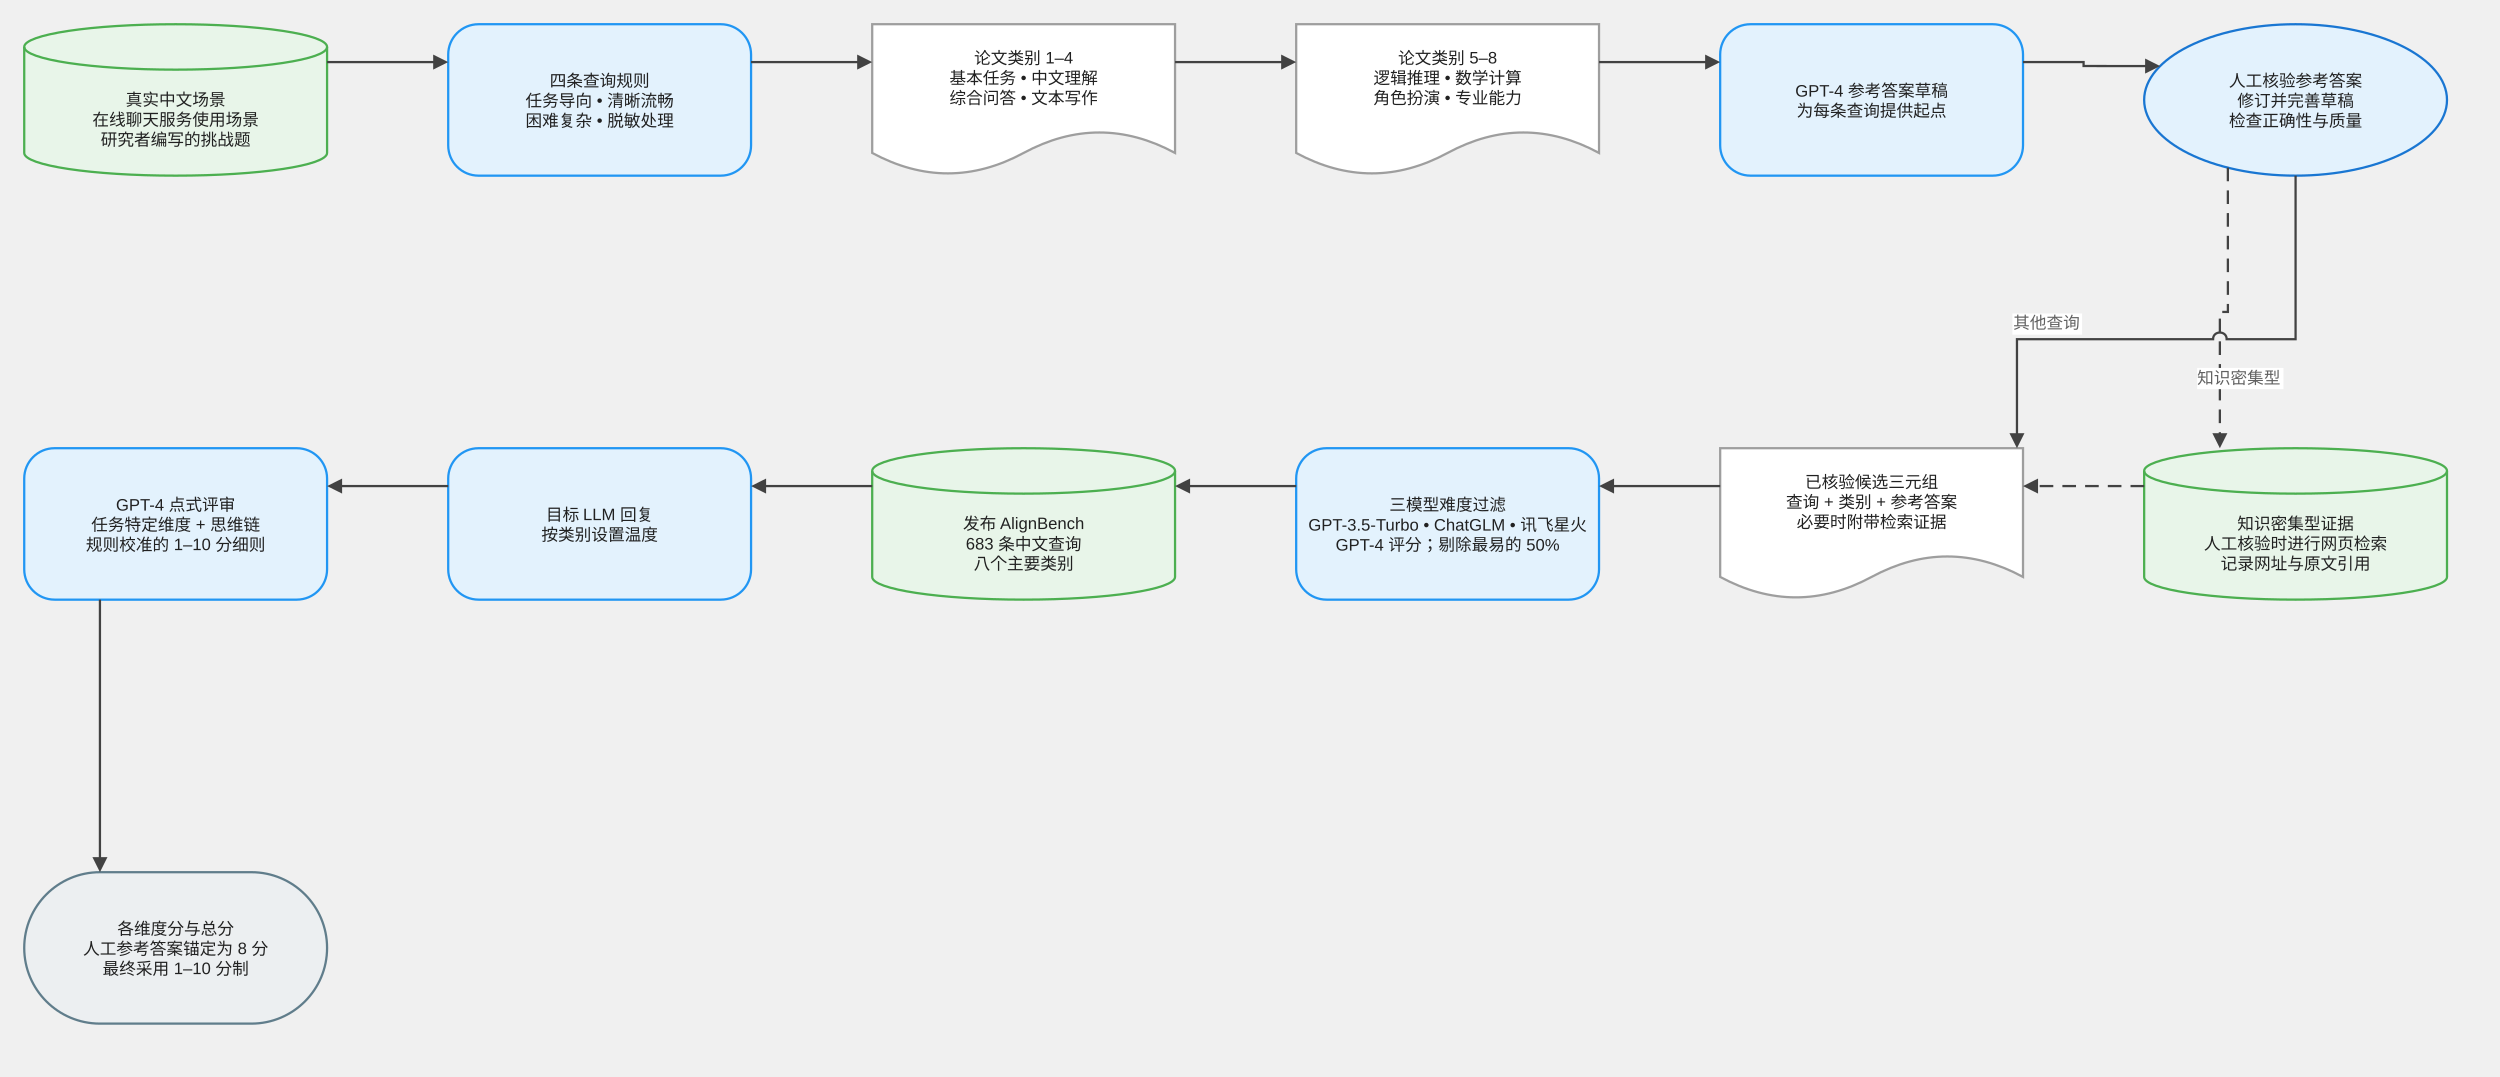
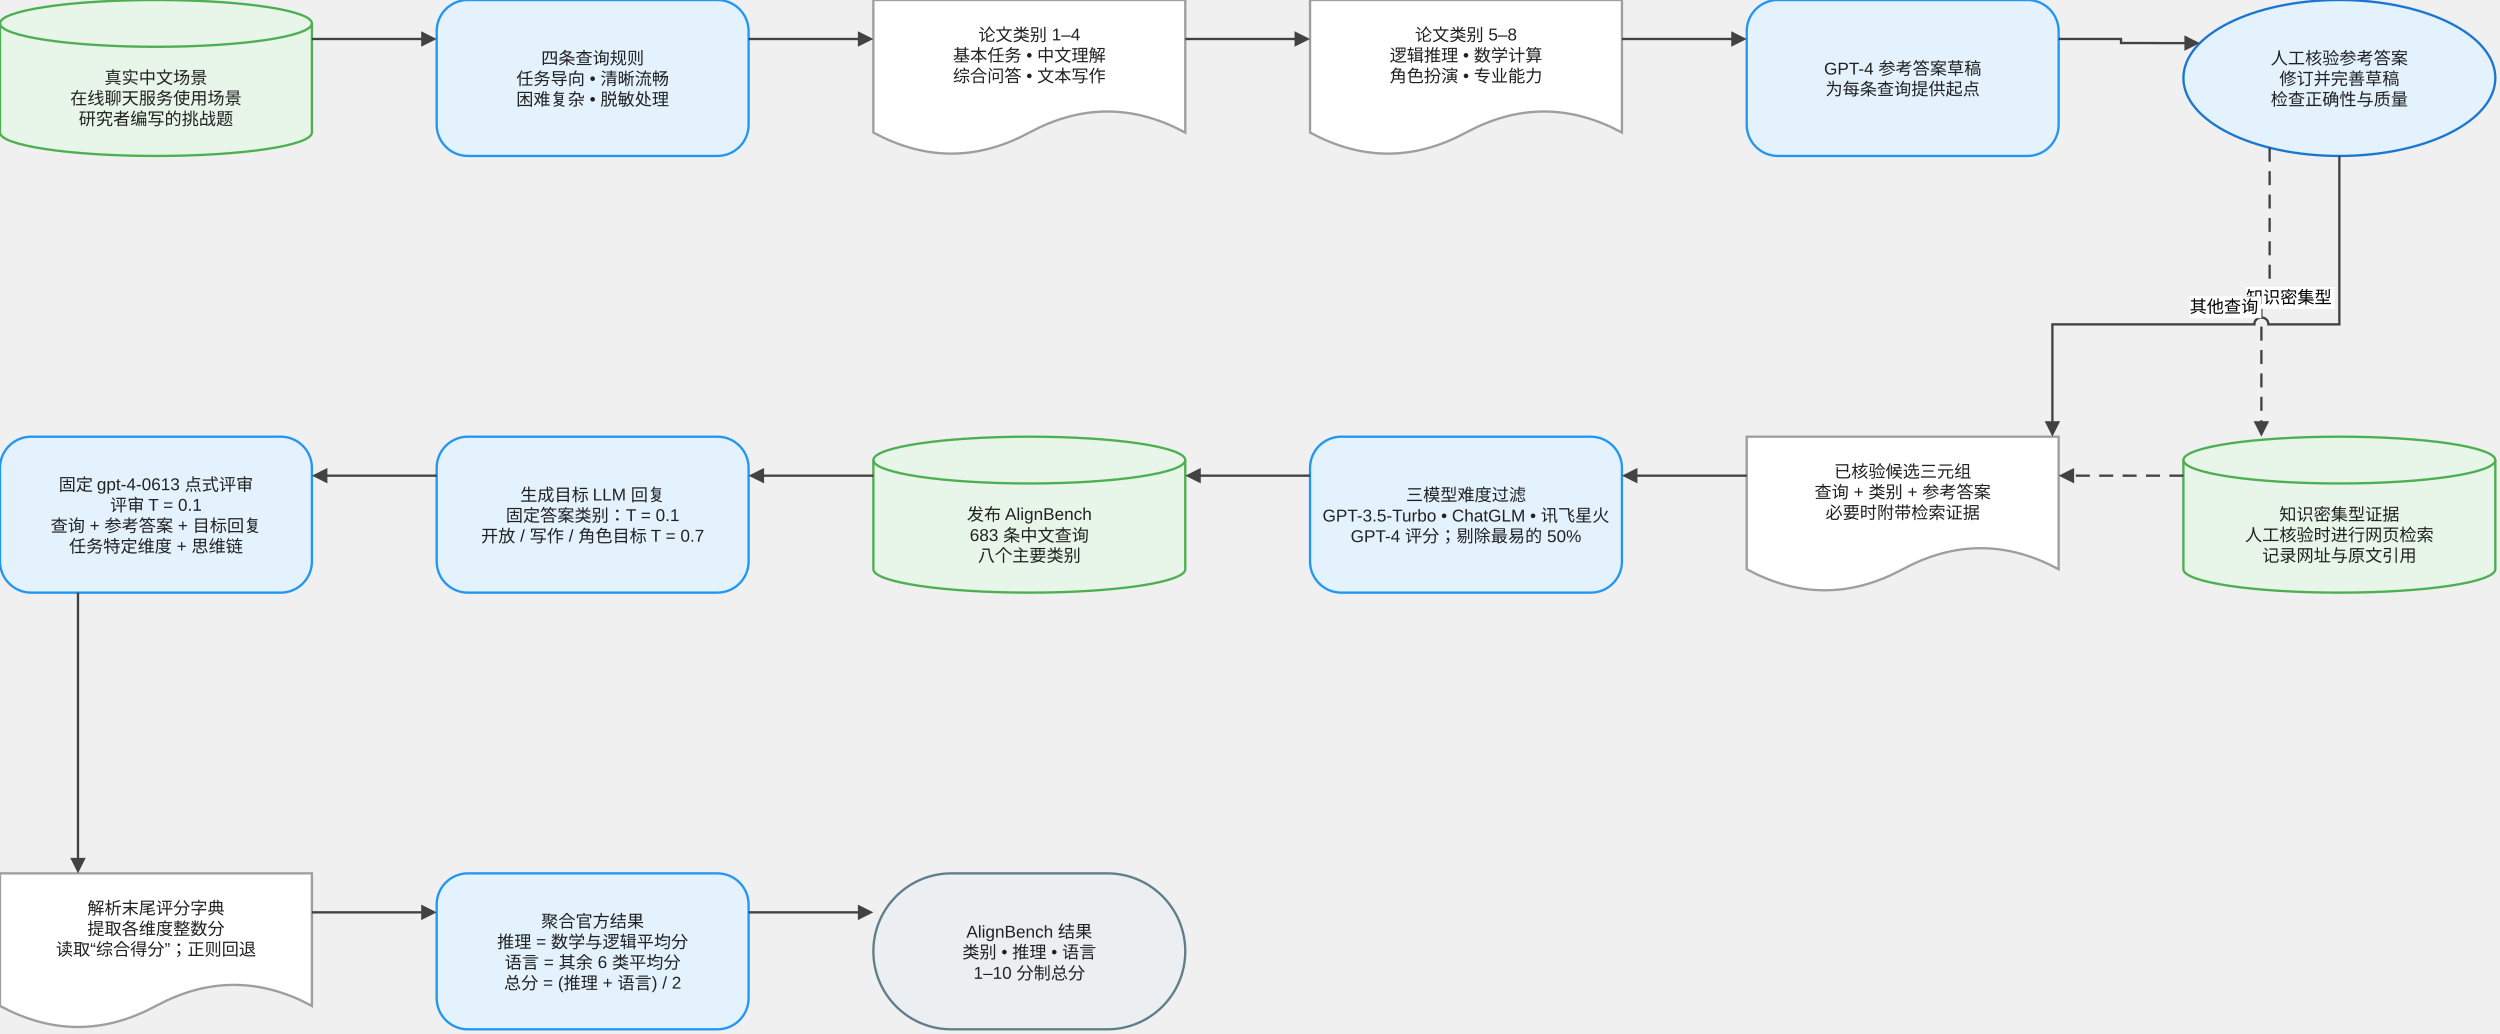
- <svg xmlns="http://www.w3.org/2000/svg" style="background: transparent; background-color: transparent; color-scheme: light;" version="1.1" width="1651px" height="711px" viewBox="0 0 1651 711">
+ <svg xmlns="http://www.w3.org/2000/svg" style="background: transparent; background-color: transparent; color-scheme: light;" version="1.1" width="1603px" height="663px" viewBox="0 0 1603 663">
  <defs />
  <g>
    <g data-cell-id="0">
      <g data-cell-id="1">
        <g data-cell-id="2">
          <g>
-             <path d="M 16 31 C 16 22.72 60.77 16 116 16 C 142.52 16 167.96 17.58 186.71 20.39 C 205.46 23.21 216 27.02 216 31 L 216 101 C 216 109.28 171.23 116 116 116 C 60.77 116 16 109.28 16 101 Z" fill="#e8f5e9" stroke="#4caf50" stroke-width="1.5" stroke-miterlimit="10" pointer-events="all" style="fill: rgb(232, 245, 233); stroke: rgb(76, 175, 80);" />
-             <path d="M 216 31 C 216 39.28 171.23 46 116 46 C 60.77 46 16 39.28 16 31" fill="none" stroke="#4caf50" stroke-width="1.5" stroke-miterlimit="10" pointer-events="all" style="stroke: rgb(76, 175, 80);" />
-           </g>
-           <g>
-             <g fill="#212121" font-family="Arial, Helvetica, sans-serif" text-anchor="middle" data-blockTextHeight="39.599999999999994" font-size="11px" style="fill: rgb(33, 33, 33);">
-               <g transform="translate(116,58.7) scale(1)">
+             <path d="M 0 15 C 0 6.72 44.77 0 100 0 C 126.52 0 151.96 1.58 170.71 4.39 C 189.46 7.21 200 11.02 200 15 L 200 85 C 200 93.28 155.23 100 100 100 C 44.77 100 0 93.28 0 85 Z" fill="#e8f5e9" stroke="#4caf50" stroke-width="1.5" stroke-miterlimit="10" pointer-events="all" style="fill: rgb(232, 245, 233); stroke: rgb(76, 175, 80);" />
+             <path d="M 200 15 C 200 23.28 155.23 30 100 30 C 44.77 30 0 23.28 0 15" fill="none" stroke="#4caf50" stroke-width="1.5" stroke-miterlimit="10" pointer-events="all" style="stroke: rgb(76, 175, 80);" />
+           </g>
+           <g>
+             <g fill="#212121" font-family="Arial, Helvetica, sans-serif" text-anchor="middle" data-blockTextHeight="39.599999999999994" font-size="11px" style="fill: rgb(33, 33, 33);">
+               <g transform="translate(100,42.7) scale(1)">
                <text y="11" data-line-font-size="11" x="0">
                  <tspan>真实中文场景</tspan>
                </text>
                <text y="24.2" data-line-font-size="11" x="0">
                  <tspan>在线聊天服务使用场景</tspan>
                </text>
                <text y="37.4" data-line-font-size="11" x="0">
                  <tspan>研究者编写的挑战题</tspan>
                </text>
              </g>
            </g>
          </g>
        </g>
        <g data-cell-id="3">
          <g>
-             <rect x="296" y="16" width="200" height="100" rx="20" ry="20" fill="#e3f2fd" stroke="#2196f3" stroke-width="1.5" pointer-events="all" style="fill: rgb(227, 242, 253); stroke: rgb(33, 150, 243);" />
-           </g>
-           <g>
-             <g fill="#212121" font-family="Arial, Helvetica, sans-serif" text-anchor="middle" data-blockTextHeight="39.599999999999994" font-size="11px" style="fill: rgb(33, 33, 33);">
-               <g transform="translate(396,46.2) scale(1)">
+             <rect x="280" y="0" width="200" height="100" rx="20" ry="20" fill="#e3f2fd" stroke="#2196f3" stroke-width="1.5" pointer-events="all" style="fill: rgb(227, 242, 253); stroke: rgb(33, 150, 243);" />
+           </g>
+           <g>
+             <g fill="#212121" font-family="Arial, Helvetica, sans-serif" text-anchor="middle" data-blockTextHeight="39.599999999999994" font-size="11px" style="fill: rgb(33, 33, 33);">
+               <g transform="translate(380,30.2) scale(1)">
                <text y="11" data-line-font-size="11" x="0">
                  <tspan>四条查询规则</tspan>
                </text>
                <text y="24.2" data-line-font-size="11" x="0">
                  <tspan>任务导向 • 清晰流畅</tspan>
                </text>
                <text y="37.4" data-line-font-size="11" x="0">
                  <tspan>困难复杂 • 脱敏处理</tspan>
                </text>
              </g>
            </g>
          </g>
        </g>
        <g data-cell-id="4">
          <g>
-             <path d="M 576 16 L 776 16 L 776 101 Q 726 74 676 101 Q 626 128 576 101 L 576 31 Z" fill="#ffffff" stroke="#9e9e9e" stroke-width="1.5" stroke-miterlimit="10" pointer-events="all" style="fill: rgb(255, 255, 255); stroke: rgb(158, 158, 158);" />
-           </g>
-           <g>
-             <g fill="#212121" font-family="Arial, Helvetica, sans-serif" text-anchor="middle" data-blockTextHeight="39.599999999999994" font-size="11px" style="fill: rgb(33, 33, 33);">
-               <g transform="translate(676,31.2) scale(1)">
+             <path d="M 560 0 L 760 0 L 760 85 Q 710 58 660 85 Q 610 112 560 85 L 560 15 Z" fill="#ffffff" stroke="#9e9e9e" stroke-width="1.5" stroke-miterlimit="10" pointer-events="all" style="fill: rgb(255, 255, 255); stroke: rgb(158, 158, 158);" />
+           </g>
+           <g>
+             <g fill="#212121" font-family="Arial, Helvetica, sans-serif" text-anchor="middle" data-blockTextHeight="39.599999999999994" font-size="11px" style="fill: rgb(33, 33, 33);">
+               <g transform="translate(660,15.2) scale(1)">
                <text y="11" data-line-font-size="11" x="0">
                  <tspan>论文类别 1–4</tspan>
                </text>
                <text y="24.2" data-line-font-size="11" x="0">
                  <tspan>基本任务 • 中文理解</tspan>
                </text>
                <text y="37.4" data-line-font-size="11" x="0">
                  <tspan>综合问答 • 文本写作</tspan>
                </text>
              </g>
            </g>
          </g>
        </g>
        <g data-cell-id="5">
          <g>
-             <path d="M 856 16 L 1056 16 L 1056 101 Q 1006 74 956 101 Q 906 128 856 101 L 856 31 Z" fill="#ffffff" stroke="#9e9e9e" stroke-width="1.5" stroke-miterlimit="10" pointer-events="all" style="fill: rgb(255, 255, 255); stroke: rgb(158, 158, 158);" />
-           </g>
-           <g>
-             <g fill="#212121" font-family="Arial, Helvetica, sans-serif" text-anchor="middle" data-blockTextHeight="39.599999999999994" font-size="11px" style="fill: rgb(33, 33, 33);">
-               <g transform="translate(956,31.2) scale(1)">
+             <path d="M 840 0 L 1040 0 L 1040 85 Q 990 58 940 85 Q 890 112 840 85 L 840 15 Z" fill="#ffffff" stroke="#9e9e9e" stroke-width="1.5" stroke-miterlimit="10" pointer-events="all" style="fill: rgb(255, 255, 255); stroke: rgb(158, 158, 158);" />
+           </g>
+           <g>
+             <g fill="#212121" font-family="Arial, Helvetica, sans-serif" text-anchor="middle" data-blockTextHeight="39.599999999999994" font-size="11px" style="fill: rgb(33, 33, 33);">
+               <g transform="translate(940,15.2) scale(1)">
                <text y="11" data-line-font-size="11" x="0">
                  <tspan>论文类别 5–8</tspan>
                </text>
                <text y="24.2" data-line-font-size="11" x="0">
                  <tspan>逻辑推理 • 数学计算</tspan>
                </text>
                <text y="37.4" data-line-font-size="11" x="0">
                  <tspan>角色扮演 • 专业能力</tspan>
                </text>
              </g>
            </g>
          </g>
        </g>
        <g data-cell-id="6">
          <g>
-             <rect x="1136" y="16" width="200" height="100" rx="20" ry="20" fill="#e3f2fd" stroke="#2196f3" stroke-width="1.5" pointer-events="all" style="fill: rgb(227, 242, 253); stroke: rgb(33, 150, 243);" />
+             <rect x="1120" y="0" width="200" height="100" rx="20" ry="20" fill="#e3f2fd" stroke="#2196f3" stroke-width="1.5" pointer-events="all" style="fill: rgb(227, 242, 253); stroke: rgb(33, 150, 243);" />
          </g>
          <g>
            <g fill="#212121" font-family="Arial, Helvetica, sans-serif" text-anchor="middle" data-blockTextHeight="26.4" font-size="11px" style="fill: rgb(33, 33, 33);">
-               <g transform="translate(1236,52.8) scale(1)">
+               <g transform="translate(1220,36.8) scale(1)">
                <text y="11" data-line-font-size="11" x="0">
                  <tspan>GPT-4 参考答案草稿</tspan>
                </text>
                <text y="24.2" data-line-font-size="11" x="0">
                  <tspan>为每条查询提供起点</tspan>
                </text>
              </g>
            </g>
          </g>
        </g>
        <g data-cell-id="7">
          <g>
-             <ellipse cx="1516" cy="66" rx="100" ry="50" fill="#e3f2fd" stroke="#1976d2" stroke-width="1.5" pointer-events="all" style="fill: rgb(227, 242, 253); stroke: rgb(25, 118, 210);" />
-           </g>
-           <g>
-             <g fill="#212121" font-family="Arial, Helvetica, sans-serif" text-anchor="middle" data-blockTextHeight="39.599999999999994" font-size="11px" style="fill: rgb(33, 33, 33);">
-               <g transform="translate(1516,46.2) scale(1)">
+             <ellipse cx="1500" cy="50" rx="100" ry="50" fill="#e3f2fd" stroke="#1976d2" stroke-width="1.5" pointer-events="all" style="fill: rgb(227, 242, 253); stroke: rgb(25, 118, 210);" />
+           </g>
+           <g>
+             <g fill="#212121" font-family="Arial, Helvetica, sans-serif" text-anchor="middle" data-blockTextHeight="39.599999999999994" font-size="11px" style="fill: rgb(33, 33, 33);">
+               <g transform="translate(1500,30.2) scale(1)">
                <text y="11" data-line-font-size="11" x="0">
                  <tspan>人工核验参考答案</tspan>
                </text>
                <text y="24.2" data-line-font-size="11" x="0">
                  <tspan>修订并完善草稿</tspan>
                </text>
                <text y="37.4" data-line-font-size="11" x="0">
                  <tspan>检查正确性与质量</tspan>
                </text>
              </g>
            </g>
          </g>
        </g>
        <g data-cell-id="8">
          <g>
-             <path d="M 1416 311 C 1416 302.72 1460.77 296 1516 296 C 1542.52 296 1567.96 297.58 1586.71 300.39 C 1605.46 303.21 1616 307.02 1616 311 L 1616 381 C 1616 389.28 1571.23 396 1516 396 C 1460.77 396 1416 389.28 1416 381 Z" fill="#e8f5e9" stroke="#4caf50" stroke-width="1.5" stroke-miterlimit="10" pointer-events="all" style="fill: rgb(232, 245, 233); stroke: rgb(76, 175, 80);" />
-             <path d="M 1616 311 C 1616 319.28 1571.23 326 1516 326 C 1460.77 326 1416 319.28 1416 311" fill="none" stroke="#4caf50" stroke-width="1.5" stroke-miterlimit="10" pointer-events="all" style="stroke: rgb(76, 175, 80);" />
-           </g>
-           <g>
-             <g fill="#212121" font-family="Arial, Helvetica, sans-serif" text-anchor="middle" data-blockTextHeight="39.599999999999994" font-size="11px" style="fill: rgb(33, 33, 33);">
-               <g transform="translate(1516,338.7) scale(1)">
+             <path d="M 1400 295 C 1400 286.72 1444.77 280 1500 280 C 1526.52 280 1551.96 281.58 1570.71 284.39 C 1589.46 287.21 1600 291.02 1600 295 L 1600 365 C 1600 373.28 1555.23 380 1500 380 C 1444.77 380 1400 373.28 1400 365 Z" fill="#e8f5e9" stroke="#4caf50" stroke-width="1.5" stroke-miterlimit="10" pointer-events="all" style="fill: rgb(232, 245, 233); stroke: rgb(76, 175, 80);" />
+             <path d="M 1600 295 C 1600 303.28 1555.23 310 1500 310 C 1444.77 310 1400 303.28 1400 295" fill="none" stroke="#4caf50" stroke-width="1.5" stroke-miterlimit="10" pointer-events="all" style="stroke: rgb(76, 175, 80);" />
+           </g>
+           <g>
+             <g fill="#212121" font-family="Arial, Helvetica, sans-serif" text-anchor="middle" data-blockTextHeight="39.599999999999994" font-size="11px" style="fill: rgb(33, 33, 33);">
+               <g transform="translate(1500,322.7) scale(1)">
                <text y="11" data-line-font-size="11" x="0">
                  <tspan>知识密集型证据</tspan>
                </text>
                <text y="24.2" data-line-font-size="11" x="0">
                  <tspan>人工核验时进行网页检索</tspan>
                </text>
                <text y="37.4" data-line-font-size="11" x="0">
                  <tspan>记录网址与原文引用</tspan>
                </text>
              </g>
            </g>
          </g>
        </g>
        <g data-cell-id="9">
          <g>
-             <path d="M 1136 296 L 1336 296 L 1336 381 Q 1286 354 1236 381 Q 1186 408 1136 381 L 1136 311 Z" fill="#ffffff" stroke="#9e9e9e" stroke-width="1.5" stroke-miterlimit="10" pointer-events="all" style="fill: rgb(255, 255, 255); stroke: rgb(158, 158, 158);" />
-           </g>
-           <g>
-             <g fill="#212121" font-family="Arial, Helvetica, sans-serif" text-anchor="middle" data-blockTextHeight="39.599999999999994" font-size="11px" style="fill: rgb(33, 33, 33);">
-               <g transform="translate(1236,311.2) scale(1)">
+             <path d="M 1120 280 L 1320 280 L 1320 365 Q 1270 338 1220 365 Q 1170 392 1120 365 L 1120 295 Z" fill="#ffffff" stroke="#9e9e9e" stroke-width="1.5" stroke-miterlimit="10" pointer-events="all" style="fill: rgb(255, 255, 255); stroke: rgb(158, 158, 158);" />
+           </g>
+           <g>
+             <g fill="#212121" font-family="Arial, Helvetica, sans-serif" text-anchor="middle" data-blockTextHeight="39.599999999999994" font-size="11px" style="fill: rgb(33, 33, 33);">
+               <g transform="translate(1220,295.2) scale(1)">
                <text y="11" data-line-font-size="11" x="0">
                  <tspan>已核验候选三元组</tspan>
                </text>
                <text y="24.2" data-line-font-size="11" x="0">
                  <tspan>查询 + 类别 + 参考答案</tspan>
                </text>
                <text y="37.4" data-line-font-size="11" x="0">
                  <tspan>必要时附带检索证据</tspan>
                </text>
              </g>
            </g>
          </g>
        </g>
        <g data-cell-id="10">
          <g>
-             <rect x="856" y="296" width="200" height="100" rx="20" ry="20" fill="#e3f2fd" stroke="#2196f3" stroke-width="1.5" pointer-events="all" style="fill: rgb(227, 242, 253); stroke: rgb(33, 150, 243);" />
-           </g>
-           <g>
-             <g fill="#212121" font-family="Arial, Helvetica, sans-serif" text-anchor="middle" data-blockTextHeight="39.599999999999994" font-size="11px" style="fill: rgb(33, 33, 33);">
-               <g transform="translate(956,326.2) scale(1)">
+             <rect x="840" y="280" width="200" height="100" rx="20" ry="20" fill="#e3f2fd" stroke="#2196f3" stroke-width="1.5" pointer-events="all" style="fill: rgb(227, 242, 253); stroke: rgb(33, 150, 243);" />
+           </g>
+           <g>
+             <g fill="#212121" font-family="Arial, Helvetica, sans-serif" text-anchor="middle" data-blockTextHeight="39.599999999999994" font-size="11px" style="fill: rgb(33, 33, 33);">
+               <g transform="translate(940,310.2) scale(1)">
                <text y="11" data-line-font-size="11" x="0">
                  <tspan>三模型难度过滤</tspan>
                </text>
                <text y="24.2" data-line-font-size="11" x="0">
                  <tspan>GPT-3.5-Turbo • ChatGLM • 讯飞星火</tspan>
                </text>
                <text y="37.4" data-line-font-size="11" x="0">
                  <tspan>GPT-4 评分；剔除最易的 50%</tspan>
                </text>
              </g>
            </g>
          </g>
        </g>
        <g data-cell-id="11">
          <g>
-             <path d="M 576 311 C 576 302.72 620.77 296 676 296 C 702.52 296 727.96 297.58 746.71 300.39 C 765.46 303.21 776 307.02 776 311 L 776 381 C 776 389.28 731.23 396 676 396 C 620.77 396 576 389.28 576 381 Z" fill="#e8f5e9" stroke="#4caf50" stroke-width="1.5" stroke-miterlimit="10" pointer-events="all" style="fill: rgb(232, 245, 233); stroke: rgb(76, 175, 80);" />
-             <path d="M 776 311 C 776 319.28 731.23 326 676 326 C 620.77 326 576 319.28 576 311" fill="none" stroke="#4caf50" stroke-width="1.5" stroke-miterlimit="10" pointer-events="all" style="stroke: rgb(76, 175, 80);" />
-           </g>
-           <g>
-             <g fill="#212121" font-family="Arial, Helvetica, sans-serif" text-anchor="middle" data-blockTextHeight="39.599999999999994" font-size="11px" style="fill: rgb(33, 33, 33);">
-               <g transform="translate(676,338.7) scale(1)">
+             <path d="M 560 295 C 560 286.72 604.77 280 660 280 C 686.52 280 711.96 281.58 730.71 284.39 C 749.46 287.21 760 291.02 760 295 L 760 365 C 760 373.28 715.23 380 660 380 C 604.77 380 560 373.28 560 365 Z" fill="#e8f5e9" stroke="#4caf50" stroke-width="1.5" stroke-miterlimit="10" pointer-events="all" style="fill: rgb(232, 245, 233); stroke: rgb(76, 175, 80);" />
+             <path d="M 760 295 C 760 303.28 715.23 310 660 310 C 604.77 310 560 303.28 560 295" fill="none" stroke="#4caf50" stroke-width="1.5" stroke-miterlimit="10" pointer-events="all" style="stroke: rgb(76, 175, 80);" />
+           </g>
+           <g>
+             <g fill="#212121" font-family="Arial, Helvetica, sans-serif" text-anchor="middle" data-blockTextHeight="39.599999999999994" font-size="11px" style="fill: rgb(33, 33, 33);">
+               <g transform="translate(660,322.7) scale(1)">
                <text y="11" data-line-font-size="11" x="0">
                  <tspan>发布 AlignBench</tspan>
                </text>
                <text y="24.2" data-line-font-size="11" x="0">
                  <tspan>683 条中文查询</tspan>
                </text>
                <text y="37.4" data-line-font-size="11" x="0">
                  <tspan>八个主要类别</tspan>
                </text>
              </g>
            </g>
          </g>
        </g>
        <g data-cell-id="12">
          <g>
-             <rect x="296" y="296" width="200" height="100" rx="20" ry="20" fill="#e3f2fd" stroke="#2196f3" stroke-width="1.5" pointer-events="all" style="fill: rgb(227, 242, 253); stroke: rgb(33, 150, 243);" />
-           </g>
-           <g>
-             <g fill="#212121" font-family="Arial, Helvetica, sans-serif" text-anchor="middle" data-blockTextHeight="26.4" font-size="11px" style="fill: rgb(33, 33, 33);">
-               <g transform="translate(396,332.8) scale(1)">
-                 <text y="11" data-line-font-size="11" x="0">
-                   <tspan>目标 LLM 回复</tspan>
-                 </text>
-                 <text y="24.2" data-line-font-size="11" x="0">
-                   <tspan>按类别设置温度</tspan>
+             <rect x="280" y="280" width="200" height="100" rx="20" ry="20" fill="#e3f2fd" stroke="#2196f3" stroke-width="1.5" pointer-events="all" style="fill: rgb(227, 242, 253); stroke: rgb(33, 150, 243);" />
+           </g>
+           <g>
+             <g fill="#212121" font-family="Arial, Helvetica, sans-serif" text-anchor="middle" data-blockTextHeight="39.599999999999994" font-size="11px" style="fill: rgb(33, 33, 33);">
+               <g transform="translate(380,310.2) scale(1)">
+                 <text y="11" data-line-font-size="11" x="0">
+                   <tspan>生成目标 LLM 回复</tspan>
+                 </text>
+                 <text y="24.2" data-line-font-size="11" x="0">
+                   <tspan>固定答案类别：T = 0.1</tspan>
+                 </text>
+                 <text y="37.4" data-line-font-size="11" x="0">
+                   <tspan>开放 / 写作 / 角色目标 T = 0.7</tspan>
                </text>
              </g>
            </g>
          </g>
        </g>
        <g data-cell-id="13">
          <g>
-             <rect x="16" y="296" width="200" height="100" rx="20" ry="20" fill="#e3f2fd" stroke="#2196f3" stroke-width="1.5" pointer-events="all" style="fill: rgb(227, 242, 253); stroke: rgb(33, 150, 243);" />
-           </g>
-           <g>
-             <g fill="#212121" font-family="Arial, Helvetica, sans-serif" text-anchor="middle" data-blockTextHeight="39.599999999999994" font-size="11px" style="fill: rgb(33, 33, 33);">
-               <g transform="translate(116,326.2) scale(1)">
-                 <text y="11" data-line-font-size="11" x="0">
-                   <tspan>GPT-4 点式评审</tspan>
-                 </text>
-                 <text y="24.2" data-line-font-size="11" x="0">
+             <rect x="0" y="280" width="200" height="100" rx="20" ry="20" fill="#e3f2fd" stroke="#2196f3" stroke-width="1.5" pointer-events="all" style="fill: rgb(227, 242, 253); stroke: rgb(33, 150, 243);" />
+           </g>
+           <g>
+             <g fill="#212121" font-family="Arial, Helvetica, sans-serif" text-anchor="middle" data-blockTextHeight="52.8" font-size="11px" style="fill: rgb(33, 33, 33);">
+               <g transform="translate(100,303.6) scale(1)">
+                 <text y="11" data-line-font-size="11" x="0">
+                   <tspan>固定 gpt-4-0613 点式评审</tspan>
+                 </text>
+                 <text y="24.2" data-line-font-size="11" x="0">
+                   <tspan>评审 T = 0.1</tspan>
+                 </text>
+                 <text y="37.4" data-line-font-size="11" x="0">
+                   <tspan>查询 + 参考答案 + 目标回复</tspan>
+                 </text>
+                 <text y="50.6" data-line-font-size="11" x="0">
                  <tspan>任务特定维度 + 思维链</tspan>
                </text>
-                 <text y="37.4" data-line-font-size="11" x="0">
-                   <tspan>规则校准的 1–10 分细则</tspan>
-                 </text>
              </g>
            </g>
          </g>
        </g>
        <g data-cell-id="14">
          <g>
-             <rect x="16" y="576" width="200" height="100" rx="50" ry="50" fill="#eceff1" stroke="#607d8b" stroke-width="1.5" pointer-events="all" style="fill: rgb(236, 239, 241); stroke: rgb(96, 125, 139);" />
-           </g>
-           <g>
-             <g fill="#212121" font-family="Arial, Helvetica, sans-serif" text-anchor="middle" data-blockTextHeight="39.599999999999994" font-size="11px" style="fill: rgb(33, 33, 33);">
-               <g transform="translate(116,606.2) scale(1)">
-                 <text y="11" data-line-font-size="11" x="0">
-                   <tspan>各维度分与总分</tspan>
-                 </text>
-                 <text y="24.2" data-line-font-size="11" x="0">
-                   <tspan>人工参考答案锚定为 8 分</tspan>
-                 </text>
-                 <text y="37.4" data-line-font-size="11" x="0">
-                   <tspan>最终采用 1–10 分制</tspan>
+             <path d="M 0 560 L 200 560 L 200 645 Q 150 618 100 645 Q 50 672 0 645 L 0 575 Z" fill="#ffffff" stroke="#9e9e9e" stroke-width="1.5" stroke-miterlimit="10" pointer-events="all" style="fill: rgb(255, 255, 255); stroke: rgb(158, 158, 158);" />
+           </g>
+           <g>
+             <g fill="#212121" font-family="Arial, Helvetica, sans-serif" text-anchor="middle" data-blockTextHeight="39.599999999999994" font-size="11px" style="fill: rgb(33, 33, 33);">
+               <g transform="translate(100,575.2) scale(1)">
+                 <text y="11" data-line-font-size="11" x="0">
+                   <tspan>解析末尾评分字典</tspan>
+                 </text>
+                 <text y="24.2" data-line-font-size="11" x="0">
+                   <tspan>提取各维度整数分</tspan>
+                 </text>
+                 <text y="37.4" data-line-font-size="11" x="0">
+                   <tspan>读取“综合得分”；正则回退</tspan>
                </text>
              </g>
            </g>
          </g>
        </g>
        <g data-cell-id="15">
          <g>
-             <path d="M 216 41 L 286.82 41" fill="none" stroke="#424242" stroke-width="1.5" stroke-miterlimit="10" pointer-events="stroke" style="stroke: rgb(66, 66, 66);" />
-             <path d="M 294.32 41 L 286.82 44.75 L 286.82 37.25 Z" fill="#424242" stroke="#424242" stroke-width="1.5" stroke-miterlimit="10" pointer-events="all" style="fill: rgb(66, 66, 66); stroke: rgb(66, 66, 66);" />
+             <rect x="280" y="560" width="200" height="100" rx="20" ry="20" fill="#e3f2fd" stroke="#2196f3" stroke-width="1.5" pointer-events="all" style="fill: rgb(227, 242, 253); stroke: rgb(33, 150, 243);" />
+           </g>
+           <g>
+             <g fill="#212121" font-family="Arial, Helvetica, sans-serif" text-anchor="middle" data-blockTextHeight="52.8" font-size="11px" style="fill: rgb(33, 33, 33);">
+               <g transform="translate(380,583.6) scale(1)">
+                 <text y="11" data-line-font-size="11" x="0">
+                   <tspan>聚合官方结果</tspan>
+                 </text>
+                 <text y="24.2" data-line-font-size="11" x="0">
+                   <tspan>推理 = 数学与逻辑平均分</tspan>
+                 </text>
+                 <text y="37.4" data-line-font-size="11" x="0">
+                   <tspan>语言 = 其余 6 类平均分</tspan>
+                 </text>
+                 <text y="50.6" data-line-font-size="11" x="0">
+                   <tspan>总分 = (推理 + 语言) / 2</tspan>
+                 </text>
+               </g>
+             </g>
          </g>
        </g>
        <g data-cell-id="16">
          <g>
-             <path d="M 496 41 L 566.82 41" fill="none" stroke="#424242" stroke-width="1.5" stroke-miterlimit="10" pointer-events="stroke" style="stroke: rgb(66, 66, 66);" />
-             <path d="M 574.32 41 L 566.82 44.75 L 566.82 37.25 Z" fill="#424242" stroke="#424242" stroke-width="1.5" stroke-miterlimit="10" pointer-events="all" style="fill: rgb(66, 66, 66); stroke: rgb(66, 66, 66);" />
+             <rect x="560" y="560" width="200" height="100" rx="50" ry="50" fill="#eceff1" stroke="#607d8b" stroke-width="1.5" pointer-events="all" style="fill: rgb(236, 239, 241); stroke: rgb(96, 125, 139);" />
+           </g>
+           <g>
+             <g fill="#212121" font-family="Arial, Helvetica, sans-serif" text-anchor="middle" data-blockTextHeight="39.599999999999994" font-size="11px" style="fill: rgb(33, 33, 33);">
+               <g transform="translate(660,590.2) scale(1)">
+                 <text y="11" data-line-font-size="11" x="0">
+                   <tspan>AlignBench 结果</tspan>
+                 </text>
+                 <text y="24.2" data-line-font-size="11" x="0">
+                   <tspan>类别 • 推理 • 语言</tspan>
+                 </text>
+                 <text y="37.4" data-line-font-size="11" x="0">
+                   <tspan>1–10 分制总分</tspan>
+                 </text>
+               </g>
+             </g>
          </g>
        </g>
        <g data-cell-id="17">
          <g>
-             <path d="M 776 41 L 846.82 41" fill="none" stroke="#424242" stroke-width="1.5" stroke-miterlimit="10" pointer-events="stroke" style="stroke: rgb(66, 66, 66);" />
-             <path d="M 854.32 41 L 846.82 44.75 L 846.82 37.25 Z" fill="#424242" stroke="#424242" stroke-width="1.5" stroke-miterlimit="10" pointer-events="all" style="fill: rgb(66, 66, 66); stroke: rgb(66, 66, 66);" />
+             <path d="M 200 25 L 270.82 25" fill="none" stroke="#424242" stroke-width="1.5" stroke-miterlimit="10" pointer-events="stroke" style="stroke: rgb(66, 66, 66);" />
+             <path d="M 278.32 25 L 270.82 28.75 L 270.82 21.25 Z" fill="#424242" stroke="#424242" stroke-width="1.5" stroke-miterlimit="10" pointer-events="all" style="fill: rgb(66, 66, 66); stroke: rgb(66, 66, 66);" />
          </g>
        </g>
        <g data-cell-id="18">
          <g>
-             <path d="M 1056 41 L 1126.82 41" fill="none" stroke="#424242" stroke-width="1.5" stroke-miterlimit="10" pointer-events="stroke" style="stroke: rgb(66, 66, 66);" />
-             <path d="M 1134.32 41 L 1126.82 44.75 L 1126.82 37.25 Z" fill="#424242" stroke="#424242" stroke-width="1.5" stroke-miterlimit="10" pointer-events="all" style="fill: rgb(66, 66, 66); stroke: rgb(66, 66, 66);" />
+             <path d="M 480 25 L 550.82 25" fill="none" stroke="#424242" stroke-width="1.5" stroke-miterlimit="10" pointer-events="stroke" style="stroke: rgb(66, 66, 66);" />
+             <path d="M 558.32 25 L 550.82 28.75 L 550.82 21.25 Z" fill="#424242" stroke="#424242" stroke-width="1.5" stroke-miterlimit="10" pointer-events="all" style="fill: rgb(66, 66, 66); stroke: rgb(66, 66, 66);" />
          </g>
        </g>
        <g data-cell-id="19">
          <g>
-             <path d="M 1336 41 L 1376 41 L 1376 43.6 L 1417.38 43.63" fill="none" stroke="#424242" stroke-width="1.5" stroke-miterlimit="10" pointer-events="stroke" style="stroke: rgb(66, 66, 66);" />
-             <path d="M 1424.88 43.64 L 1417.38 47.38 L 1417.38 39.88 Z" fill="#424242" stroke="#424242" stroke-width="1.5" stroke-miterlimit="10" pointer-events="all" style="fill: rgb(66, 66, 66); stroke: rgb(66, 66, 66);" />
+             <path d="M 760 25 L 830.82 25" fill="none" stroke="#424242" stroke-width="1.5" stroke-miterlimit="10" pointer-events="stroke" style="stroke: rgb(66, 66, 66);" />
+             <path d="M 838.32 25 L 830.82 28.75 L 830.82 21.25 Z" fill="#424242" stroke="#424242" stroke-width="1.5" stroke-miterlimit="10" pointer-events="all" style="fill: rgb(66, 66, 66); stroke: rgb(66, 66, 66);" />
          </g>
        </g>
        <g data-cell-id="20">
          <g>
-             <path d="M 1471.28 110.72 L 1471.3 206 L 1466 206 L 1466 286.82" fill="none" stroke="#424242" stroke-width="1.5" stroke-miterlimit="10" stroke-dasharray="9 6" pointer-events="stroke" style="stroke: rgb(66, 66, 66);" />
-             <path d="M 1466 294.32 L 1462.25 286.82 L 1469.75 286.82 Z" fill="#424242" stroke="#424242" stroke-width="1.5" stroke-miterlimit="10" pointer-events="all" style="fill: rgb(66, 66, 66); stroke: rgb(66, 66, 66);" />
-           </g>
-           <g data-cell-id="21">
-             <g>
-               <g fill="#616161" font-family="Helvetica" text-anchor="middle" font-size="11px" style="fill: rgb(97, 97, 97);">
-                 <rect fill="#ffffff" stroke="none" x="1451" y="243" width="57" height="14" stroke-width="0" style="fill: #ffffff;" />
-                 <text x="1478.5" y="253.42">知识密集型</text>
-               </g>
-             </g>
+             <path d="M 1040 25 L 1110.82 25" fill="none" stroke="#424242" stroke-width="1.5" stroke-miterlimit="10" pointer-events="stroke" style="stroke: rgb(66, 66, 66);" />
+             <path d="M 1118.32 25 L 1110.82 28.75 L 1110.82 21.25 Z" fill="#424242" stroke="#424242" stroke-width="1.5" stroke-miterlimit="10" pointer-events="all" style="fill: rgb(66, 66, 66); stroke: rgb(66, 66, 66);" />
+           </g>
+         </g>
+         <g data-cell-id="21">
+           <g>
+             <path d="M 1320 25 L 1360 25 L 1360 27.6 L 1401.38 27.63" fill="none" stroke="#424242" stroke-width="1.5" stroke-miterlimit="10" pointer-events="stroke" style="stroke: rgb(66, 66, 66);" />
+             <path d="M 1408.88 27.64 L 1401.38 31.38 L 1401.38 23.88 Z" fill="#424242" stroke="#424242" stroke-width="1.5" stroke-miterlimit="10" pointer-events="all" style="fill: rgb(66, 66, 66); stroke: rgb(66, 66, 66);" />
          </g>
        </g>
        <g data-cell-id="22">
          <g>
-             <path d="M 1416 321 L 1345.18 321" fill="none" stroke="#424242" stroke-width="1.5" stroke-miterlimit="10" stroke-dasharray="9 6" pointer-events="stroke" style="stroke: rgb(66, 66, 66);" />
-             <path d="M 1337.68 321 L 1345.18 317.25 L 1345.18 324.75 Z" fill="#424242" stroke="#424242" stroke-width="1.5" stroke-miterlimit="10" pointer-events="all" style="fill: rgb(66, 66, 66); stroke: rgb(66, 66, 66);" />
-           </g>
-         </g>
-         <g data-cell-id="23">
-           <g>
-             <path d="M 1516 116 L 1516 224 L 1470.5 224 C 1470.5 218.15 1461.5 218.15 1461.5 224 L 1461.5 224 L 1332 224 L 1332 286.82" fill="none" stroke="#424242" stroke-width="1.5" stroke-miterlimit="10" pointer-events="stroke" style="stroke: rgb(66, 66, 66);" />
-             <path d="M 1332 294.32 L 1328.25 286.82 L 1335.75 286.82 Z" fill="#424242" stroke="#424242" stroke-width="1.5" stroke-miterlimit="10" pointer-events="all" style="fill: rgb(66, 66, 66); stroke: rgb(66, 66, 66);" />
-           </g>
-           <g data-cell-id="24">
-             <g>
-               <g fill="#616161" font-family="Helvetica" text-anchor="middle" font-size="11px" style="fill: rgb(97, 97, 97);">
-                 <rect fill="#ffffff" stroke="none" x="1329" y="207" width="46" height="14" stroke-width="0" style="fill: #ffffff;" />
-                 <text x="1351.5" y="217">其他查询</text>
-               </g>
-             </g>
+             <path d="M 1455.28 94.72 L 1455.3 190 L 1450 190 L 1450 270.82" fill="none" stroke="#424242" stroke-width="1.5" stroke-miterlimit="10" stroke-dasharray="9 6" pointer-events="stroke" style="stroke: rgb(66, 66, 66);" />
+             <path d="M 1450 278.32 L 1446.25 270.82 L 1453.75 270.82 Z" fill="#424242" stroke="#424242" stroke-width="1.5" stroke-miterlimit="10" pointer-events="all" style="fill: rgb(66, 66, 66); stroke: rgb(66, 66, 66);" />
+           </g>
+           <g>
+             <g fill="#000000" font-family="Helvetica" text-anchor="middle" font-size="11px" style="fill: rgb(0, 0, 0);">
+               <rect fill="#ffffff" stroke="none" x="1440" y="184" width="57" height="14" stroke-width="0" style="fill: #ffffff;" />
+               <text x="1467.58" y="194.5">知识密集型</text>
+             </g>
+           </g>
+         </g>
+         <g data-cell-id="24">
+           <g>
+             <path d="M 1400 305 L 1329.18 305" fill="none" stroke="#424242" stroke-width="1.5" stroke-miterlimit="10" stroke-dasharray="9 6" pointer-events="stroke" style="stroke: rgb(66, 66, 66);" />
+             <path d="M 1321.68 305 L 1329.18 301.25 L 1329.18 308.75 Z" fill="#424242" stroke="#424242" stroke-width="1.5" stroke-miterlimit="10" pointer-events="all" style="fill: rgb(66, 66, 66); stroke: rgb(66, 66, 66);" />
          </g>
        </g>
        <g data-cell-id="25">
          <g>
-             <path d="M 1136 321 L 1065.18 321" fill="none" stroke="#424242" stroke-width="1.5" stroke-miterlimit="10" pointer-events="stroke" style="stroke: rgb(66, 66, 66);" />
-             <path d="M 1057.68 321 L 1065.18 317.25 L 1065.18 324.75 Z" fill="#424242" stroke="#424242" stroke-width="1.5" stroke-miterlimit="10" pointer-events="all" style="fill: rgb(66, 66, 66); stroke: rgb(66, 66, 66);" />
-           </g>
-         </g>
-         <g data-cell-id="26">
-           <g>
-             <path d="M 856 321 L 785.18 321" fill="none" stroke="#424242" stroke-width="1.5" stroke-miterlimit="10" pointer-events="stroke" style="stroke: rgb(66, 66, 66);" />
-             <path d="M 777.68 321 L 785.18 317.25 L 785.18 324.75 Z" fill="#424242" stroke="#424242" stroke-width="1.5" stroke-miterlimit="10" pointer-events="all" style="fill: rgb(66, 66, 66); stroke: rgb(66, 66, 66);" />
+             <path d="M 1500 100 L 1500 208 L 1454.5 208 C 1454.5 202.15 1445.5 202.15 1445.5 208 L 1445.5 208 L 1316 208 L 1316 270.82" fill="none" stroke="#424242" stroke-width="1.5" stroke-miterlimit="10" pointer-events="stroke" style="stroke: rgb(66, 66, 66);" />
+             <path d="M 1316 278.32 L 1312.25 270.82 L 1319.75 270.82 Z" fill="#424242" stroke="#424242" stroke-width="1.5" stroke-miterlimit="10" pointer-events="all" style="fill: rgb(66, 66, 66); stroke: rgb(66, 66, 66);" />
+           </g>
+           <g>
+             <g fill="#000000" font-family="Helvetica" text-anchor="middle" font-size="11px" style="fill: rgb(0, 0, 0);">
+               <rect fill="#ffffff" stroke="none" x="1404" y="190" width="46" height="14" stroke-width="0" style="fill: #ffffff;" />
+               <text x="1426" y="200.5">其他查询</text>
+             </g>
          </g>
        </g>
        <g data-cell-id="27">
          <g>
-             <path d="M 576 321 L 505.18 321" fill="none" stroke="#424242" stroke-width="1.5" stroke-miterlimit="10" pointer-events="stroke" style="stroke: rgb(66, 66, 66);" />
-             <path d="M 497.68 321 L 505.18 317.25 L 505.18 324.75 Z" fill="#424242" stroke="#424242" stroke-width="1.5" stroke-miterlimit="10" pointer-events="all" style="fill: rgb(66, 66, 66); stroke: rgb(66, 66, 66);" />
+             <path d="M 1120 305 L 1049.18 305" fill="none" stroke="#424242" stroke-width="1.5" stroke-miterlimit="10" pointer-events="stroke" style="stroke: rgb(66, 66, 66);" />
+             <path d="M 1041.68 305 L 1049.18 301.25 L 1049.18 308.75 Z" fill="#424242" stroke="#424242" stroke-width="1.5" stroke-miterlimit="10" pointer-events="all" style="fill: rgb(66, 66, 66); stroke: rgb(66, 66, 66);" />
          </g>
        </g>
        <g data-cell-id="28">
          <g>
-             <path d="M 296 321 L 225.18 321" fill="none" stroke="#424242" stroke-width="1.5" stroke-miterlimit="10" pointer-events="stroke" style="stroke: rgb(66, 66, 66);" />
-             <path d="M 217.68 321 L 225.18 317.25 L 225.18 324.75 Z" fill="#424242" stroke="#424242" stroke-width="1.5" stroke-miterlimit="10" pointer-events="all" style="fill: rgb(66, 66, 66); stroke: rgb(66, 66, 66);" />
+             <path d="M 840 305 L 769.18 305" fill="none" stroke="#424242" stroke-width="1.5" stroke-miterlimit="10" pointer-events="stroke" style="stroke: rgb(66, 66, 66);" />
+             <path d="M 761.68 305 L 769.18 301.25 L 769.18 308.75 Z" fill="#424242" stroke="#424242" stroke-width="1.5" stroke-miterlimit="10" pointer-events="all" style="fill: rgb(66, 66, 66); stroke: rgb(66, 66, 66);" />
          </g>
        </g>
        <g data-cell-id="29">
          <g>
-             <path d="M 66 396 L 66 566.82" fill="none" stroke="#424242" stroke-width="1.5" stroke-miterlimit="10" pointer-events="stroke" style="stroke: rgb(66, 66, 66);" />
-             <path d="M 66 574.32 L 62.25 566.82 L 69.75 566.82 Z" fill="#424242" stroke="#424242" stroke-width="1.5" stroke-miterlimit="10" pointer-events="all" style="fill: rgb(66, 66, 66); stroke: rgb(66, 66, 66);" />
+             <path d="M 560 305 L 489.18 305" fill="none" stroke="#424242" stroke-width="1.5" stroke-miterlimit="10" pointer-events="stroke" style="stroke: rgb(66, 66, 66);" />
+             <path d="M 481.68 305 L 489.18 301.25 L 489.18 308.75 Z" fill="#424242" stroke="#424242" stroke-width="1.5" stroke-miterlimit="10" pointer-events="all" style="fill: rgb(66, 66, 66); stroke: rgb(66, 66, 66);" />
+           </g>
+         </g>
+         <g data-cell-id="30">
+           <g>
+             <path d="M 280 305 L 209.18 305" fill="none" stroke="#424242" stroke-width="1.5" stroke-miterlimit="10" pointer-events="stroke" style="stroke: rgb(66, 66, 66);" />
+             <path d="M 201.68 305 L 209.18 301.25 L 209.18 308.75 Z" fill="#424242" stroke="#424242" stroke-width="1.5" stroke-miterlimit="10" pointer-events="all" style="fill: rgb(66, 66, 66); stroke: rgb(66, 66, 66);" />
+           </g>
+         </g>
+         <g data-cell-id="31">
+           <g>
+             <path d="M 50 380 L 50 550.82" fill="none" stroke="#424242" stroke-width="1.5" stroke-miterlimit="10" pointer-events="stroke" style="stroke: rgb(66, 66, 66);" />
+             <path d="M 50 558.32 L 46.25 550.82 L 53.75 550.82 Z" fill="#424242" stroke="#424242" stroke-width="1.5" stroke-miterlimit="10" pointer-events="all" style="fill: rgb(66, 66, 66); stroke: rgb(66, 66, 66);" />
+           </g>
+         </g>
+         <g data-cell-id="32">
+           <g>
+             <path d="M 200 585 L 270.82 585" fill="none" stroke="#424242" stroke-width="1.5" stroke-miterlimit="10" pointer-events="stroke" style="stroke: rgb(66, 66, 66);" />
+             <path d="M 278.32 585 L 270.82 588.75 L 270.82 581.25 Z" fill="#424242" stroke="#424242" stroke-width="1.5" stroke-miterlimit="10" pointer-events="all" style="fill: rgb(66, 66, 66); stroke: rgb(66, 66, 66);" />
+           </g>
+         </g>
+         <g data-cell-id="33">
+           <g>
+             <path d="M 480 585 L 550.82 585" fill="none" stroke="#424242" stroke-width="1.5" stroke-miterlimit="10" pointer-events="stroke" style="stroke: rgb(66, 66, 66);" />
+             <path d="M 558.32 585 L 550.82 588.75 L 550.82 581.25 Z" fill="#424242" stroke="#424242" stroke-width="1.5" stroke-miterlimit="10" pointer-events="all" style="fill: rgb(66, 66, 66); stroke: rgb(66, 66, 66);" />
          </g>
        </g>
      </g>
    </g>
  </g>
</svg>
